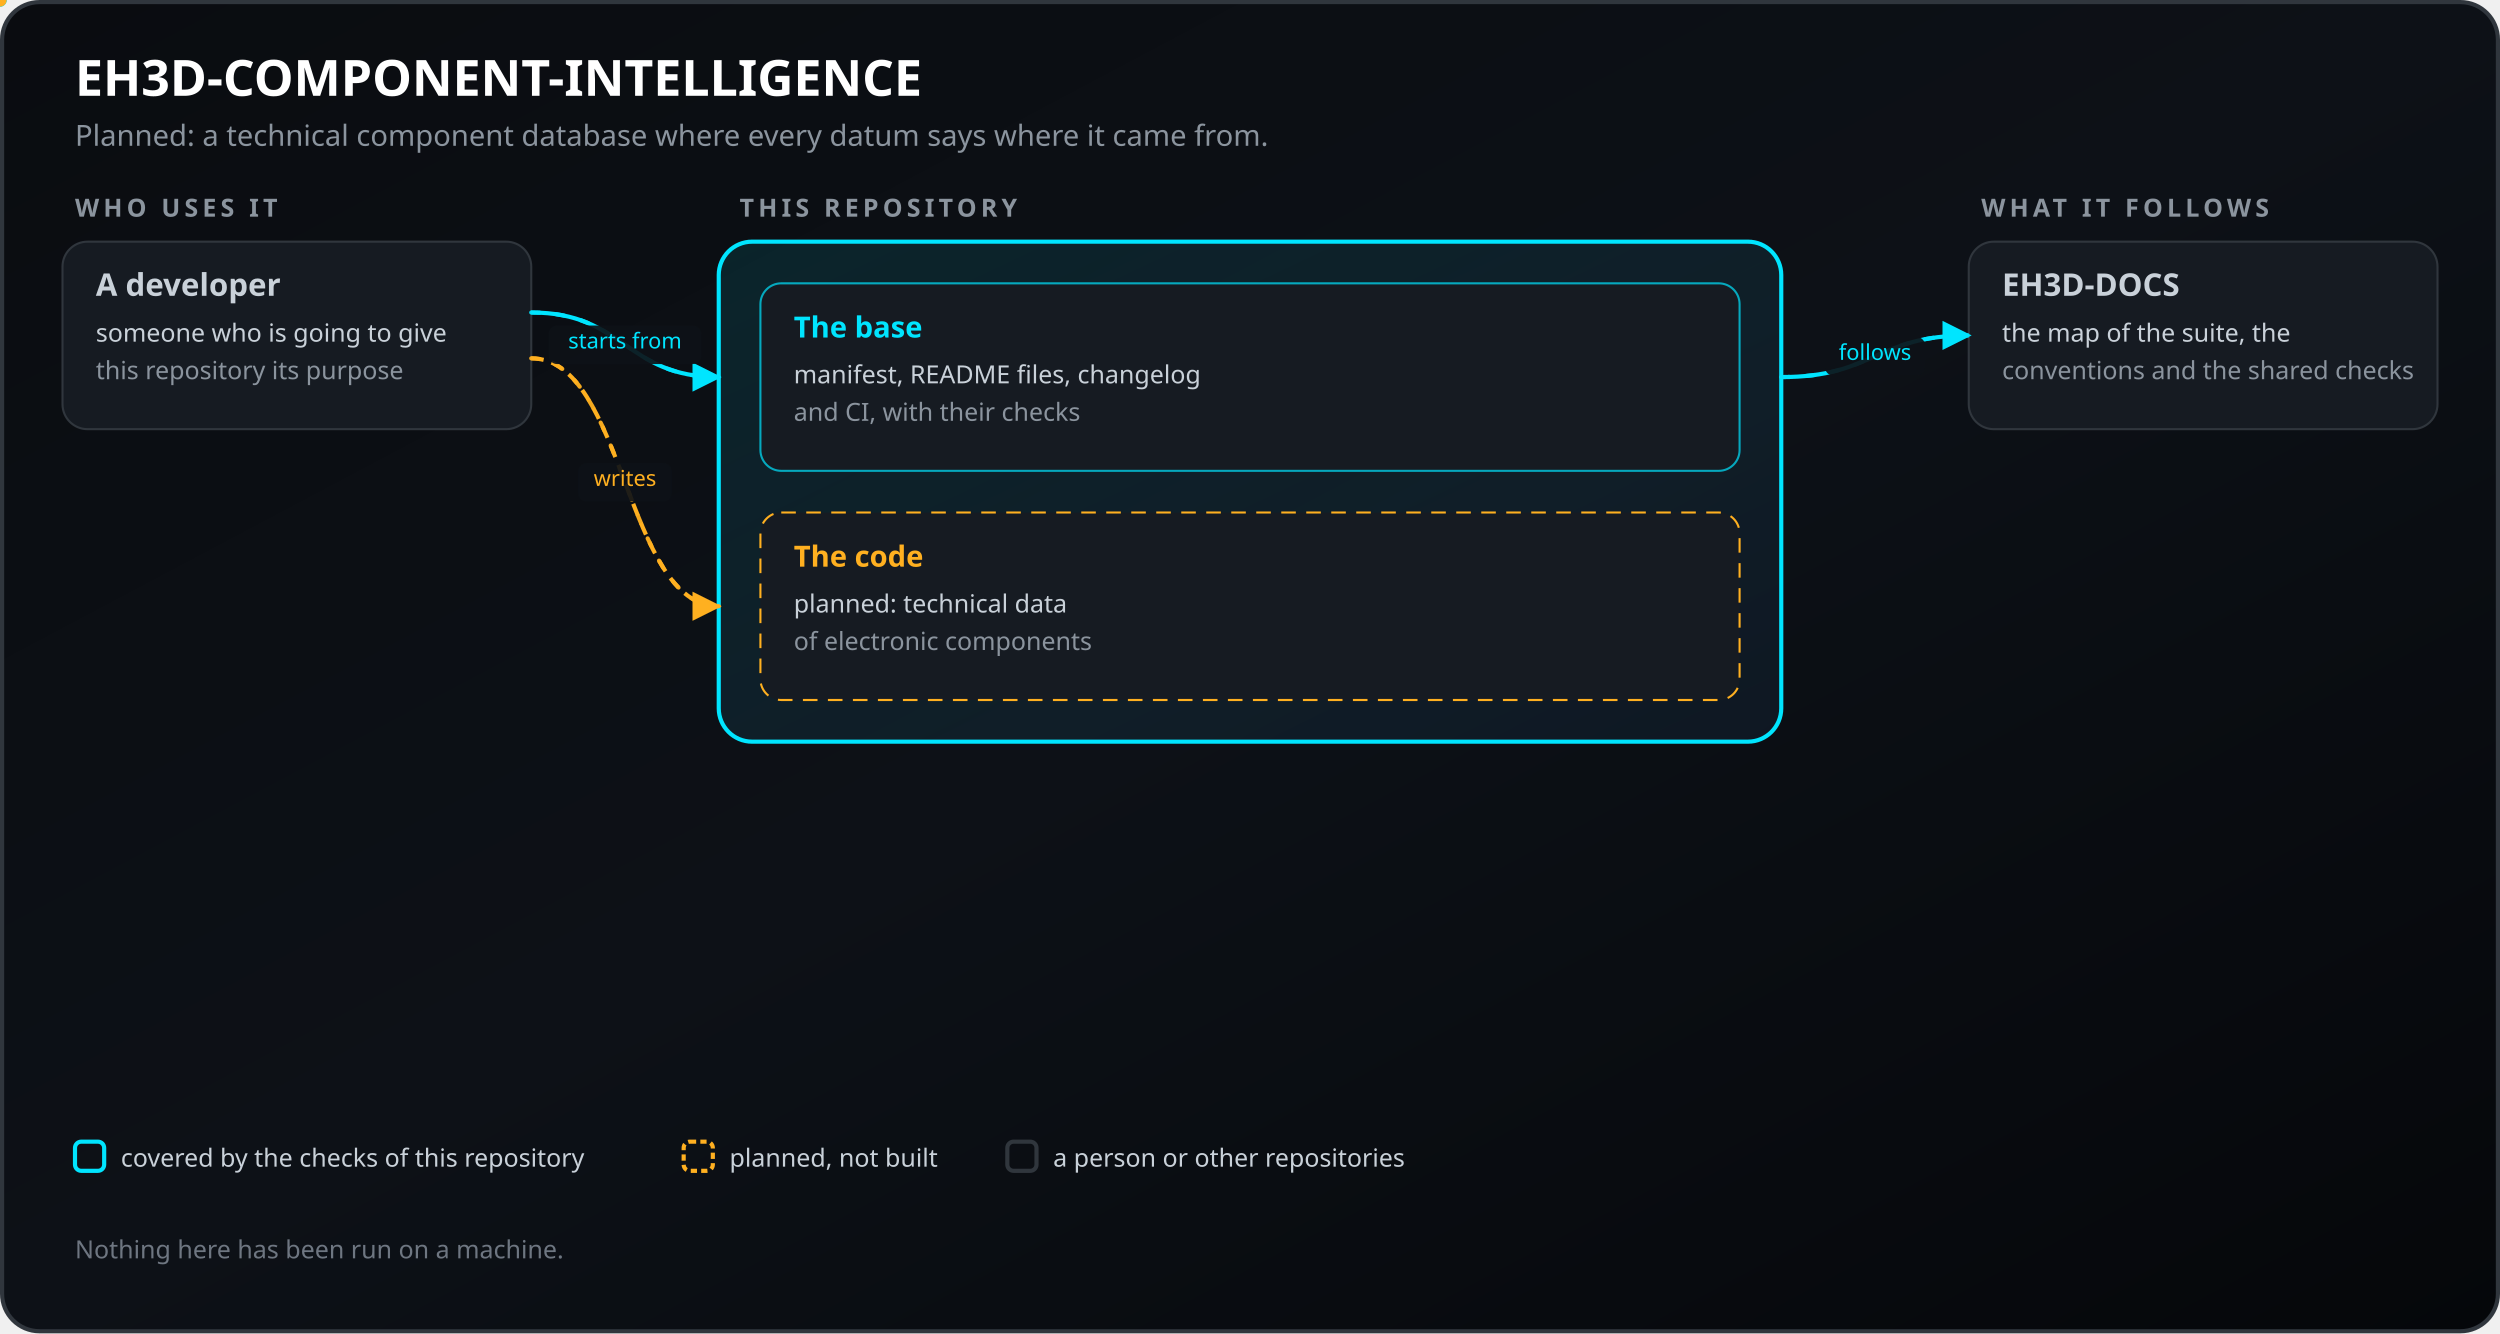
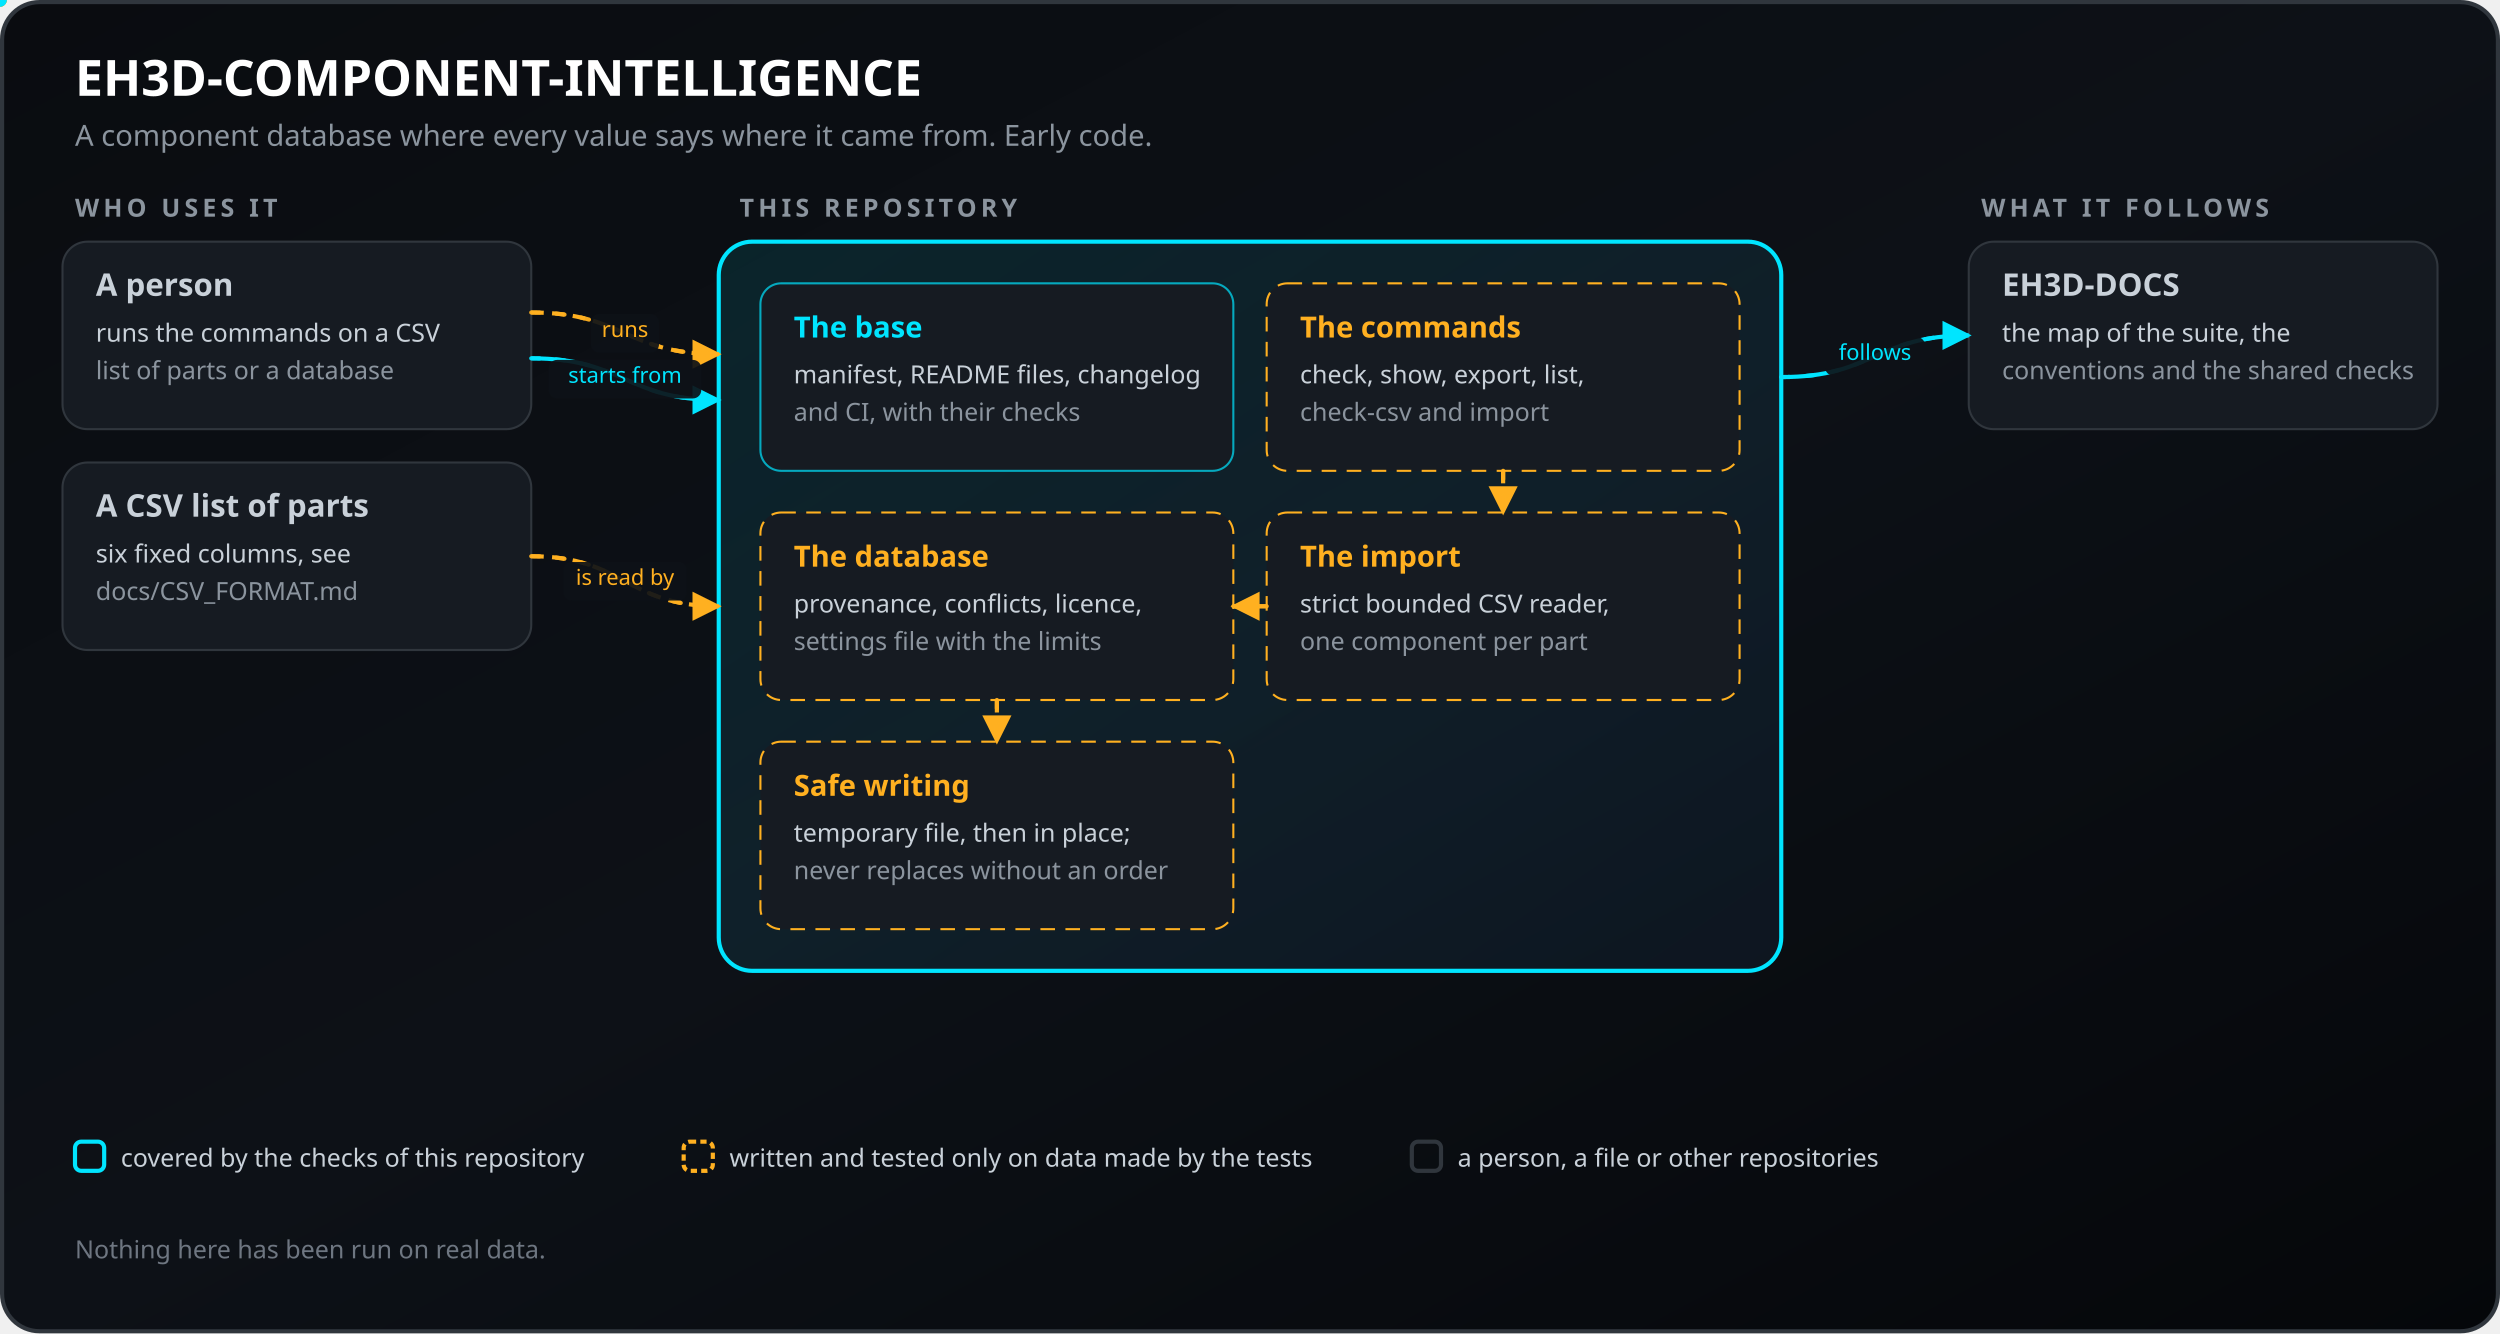
<svg xmlns="http://www.w3.org/2000/svg" viewBox="0 0 1200 640" width="1200" height="640" role="img" aria-labelledby="t d" font-family="'Segoe UI','Noto Sans','Noto Sans CJK SC','Microsoft YaHei','Yu Gothic','Helvetica Neue',Helvetica,Arial,sans-serif">
  <defs>
    <linearGradient id="bg" x1="0" y1="0" x2="1" y2="1">
      <stop offset="0" stop-color="#0A0C10" />
      <stop offset="0.5" stop-color="#0D1117" />
      <stop offset="1" stop-color="#05070A" />
    </linearGradient>
    <linearGradient id="card" x1="0" y1="0" x2="1" y2="1">
      <stop offset="0" stop-color="#121821" />
      <stop offset="1" stop-color="#0B0F15" />
    </linearGradient>
    <linearGradient id="line" x1="0" y1="0" x2="1" y2="0">
      <stop offset="0" stop-color="#00E5FF" />
      <stop offset="1" stop-color="#FF0055" />
    </linearGradient>
    <filter id="glow" x="-50%" y="-50%" width="200%" height="200%">
      <feGaussianBlur stdDeviation="3" result="b" />
      <feMerge>
        <feMergeNode in="b" />
        <feMergeNode in="SourceGraphic" />
      </feMerge>
    </filter>
    <linearGradient id="svc" x1="0" y1="0" x2="1" y2="1">
      <stop offset="0" stop-color="#00E5FF" stop-opacity="0.10" />
      <stop offset="1" stop-color="#4DA3FF" stop-opacity="0.06" />
    </linearGradient>
    <marker id="m00E5FF" viewBox="0 0 10 10" refX="9" refY="5" markerWidth="7" markerHeight="7" orient="auto-start-reverse">
      <path d="M0 0L10 5L0 10z" fill="#00E5FF" />
    </marker>
    <marker id="mFFB020" viewBox="0 0 10 10" refX="9" refY="5" markerWidth="7" markerHeight="7" orient="auto-start-reverse">
      <path d="M0 0L10 5L0 10z" fill="#FFB020" />
    </marker>
    <marker id="m30363D" viewBox="0 0 10 10" refX="9" refY="5" markerWidth="7" markerHeight="7" orient="auto-start-reverse">
      <path d="M0 0L10 5L0 10z" fill="#8B949E" />
    </marker>
  </defs>
  <rect x="1" y="1" width="1198" height="638" rx="18" fill="url(#bg)" stroke="#30363D" stroke-width="2" />
  <text x="36" y="46" font-family="'Segoe UI','Noto Sans','Noto Sans CJK SC','Microsoft YaHei','Yu Gothic','Helvetica Neue',Helvetica,Arial,sans-serif" font-size="24" font-weight="700" fill="#FFFFFF" text-anchor="start">EH3D-COMPONENT-INTELLIGENCE</text>
-   <text x="36" y="70" font-family="'Segoe UI','Noto Sans','Noto Sans CJK SC','Microsoft YaHei','Yu Gothic','Helvetica Neue',Helvetica,Arial,sans-serif" font-size="14" font-weight="400" fill="#8B949E" text-anchor="start">Planned: a technical component database where every datum says where it came from.</text>
+   <text x="36" y="70" font-family="'Segoe UI','Noto Sans','Noto Sans CJK SC','Microsoft YaHei','Yu Gothic','Helvetica Neue',Helvetica,Arial,sans-serif" font-size="14" font-weight="400" fill="#8B949E" text-anchor="start">A component database where every value says where it came from. Early code.</text>
  <text x="36" y="104" font-family="'Segoe UI','Noto Sans','Noto Sans CJK SC','Microsoft YaHei','Yu Gothic','Helvetica Neue',Helvetica,Arial,sans-serif" font-size="12" font-weight="700" fill="#8B949E" text-anchor="start" letter-spacing="2">WHO USES IT</text>
  <text x="355" y="104" font-family="'Segoe UI','Noto Sans','Noto Sans CJK SC','Microsoft YaHei','Yu Gothic','Helvetica Neue',Helvetica,Arial,sans-serif" font-size="12" font-weight="700" fill="#8B949E" text-anchor="start" letter-spacing="2">THIS REPOSITORY</text>
  <text x="951" y="104" font-family="'Segoe UI','Noto Sans','Noto Sans CJK SC','Microsoft YaHei','Yu Gothic','Helvetica Neue',Helvetica,Arial,sans-serif" font-size="12" font-weight="700" fill="#8B949E" text-anchor="start" letter-spacing="2">WHAT IT FOLLOWS</text>
-   <rect x="345" y="116" width="510" height="240" rx="16" fill="url(#svc)" stroke="#00E5FF" stroke-width="2">
+   <rect x="345" y="116" width="510" height="350" rx="16" fill="url(#svc)" stroke="#00E5FF" stroke-width="2">
    <animate attributeName="stroke-opacity" values="0.55;1;0.55" dur="4s" repeatCount="indefinite" />
  </rect>
  <rect x="30" y="116" width="225" height="90" rx="12" fill="#161B22" stroke="#30363D" stroke-width="1" />
-   <text x="46" y="142" font-family="'Segoe UI','Noto Sans','Noto Sans CJK SC','Microsoft YaHei','Yu Gothic','Helvetica Neue',Helvetica,Arial,sans-serif" font-size="15" font-weight="700" fill="#C9D1D9" text-anchor="start">A developer</text>
-   <text x="46" y="164" font-family="'Segoe UI','Noto Sans','Noto Sans CJK SC','Microsoft YaHei','Yu Gothic','Helvetica Neue',Helvetica,Arial,sans-serif" font-size="12" font-weight="400" fill="#C9D1D9" text-anchor="start">someone who is going to give</text>
-   <text x="46" y="182" font-family="'Segoe UI','Noto Sans','Noto Sans CJK SC','Microsoft YaHei','Yu Gothic','Helvetica Neue',Helvetica,Arial,sans-serif" font-size="12" font-weight="400" fill="#8B949E" text-anchor="start">this repository its purpose</text>
-   <rect x="365" y="136" width="470" height="90" rx="10" fill="#161B22" stroke="#00E5FF" stroke-width="1" stroke-opacity="0.7">
+   <text x="46" y="142" font-family="'Segoe UI','Noto Sans','Noto Sans CJK SC','Microsoft YaHei','Yu Gothic','Helvetica Neue',Helvetica,Arial,sans-serif" font-size="15" font-weight="700" fill="#C9D1D9" text-anchor="start">A person</text>
+   <text x="46" y="164" font-family="'Segoe UI','Noto Sans','Noto Sans CJK SC','Microsoft YaHei','Yu Gothic','Helvetica Neue',Helvetica,Arial,sans-serif" font-size="12" font-weight="400" fill="#C9D1D9" text-anchor="start">runs the commands on a CSV</text>
+   <text x="46" y="182" font-family="'Segoe UI','Noto Sans','Noto Sans CJK SC','Microsoft YaHei','Yu Gothic','Helvetica Neue',Helvetica,Arial,sans-serif" font-size="12" font-weight="400" fill="#8B949E" text-anchor="start">list of parts or a database</text>
+   <rect x="30" y="222" width="225" height="90" rx="12" fill="#161B22" stroke="#30363D" stroke-width="1" />
+   <text x="46" y="248" font-family="'Segoe UI','Noto Sans','Noto Sans CJK SC','Microsoft YaHei','Yu Gothic','Helvetica Neue',Helvetica,Arial,sans-serif" font-size="15" font-weight="700" fill="#C9D1D9" text-anchor="start">A CSV list of parts</text>
+   <text x="46" y="270" font-family="'Segoe UI','Noto Sans','Noto Sans CJK SC','Microsoft YaHei','Yu Gothic','Helvetica Neue',Helvetica,Arial,sans-serif" font-size="12" font-weight="400" fill="#C9D1D9" text-anchor="start">six fixed columns, see</text>
+   <text x="46" y="288" font-family="'Segoe UI','Noto Sans','Noto Sans CJK SC','Microsoft YaHei','Yu Gothic','Helvetica Neue',Helvetica,Arial,sans-serif" font-size="12" font-weight="400" fill="#8B949E" text-anchor="start">docs/CSV_FORMAT.md</text>
+   <rect x="365" y="136" width="227" height="90" rx="10" fill="#161B22" stroke="#00E5FF" stroke-width="1" stroke-opacity="0.7">
    <animate attributeName="stroke-opacity" values="0.45;1;0.45;0.45" keyTimes="0;0.08;0.2;1" dur="6s" begin="0s" repeatCount="indefinite" />
    <animate attributeName="stroke-width" values="1;2.4;1;1" keyTimes="0;0.08;0.2;1" dur="6s" begin="0s" repeatCount="indefinite" />
  </rect>
  <text x="381" y="162" font-family="'Segoe UI','Noto Sans','Noto Sans CJK SC','Microsoft YaHei','Yu Gothic','Helvetica Neue',Helvetica,Arial,sans-serif" font-size="14" font-weight="700" fill="#00E5FF" text-anchor="start">The base</text>
  <text x="381" y="184" font-family="'Segoe UI','Noto Sans','Noto Sans CJK SC','Microsoft YaHei','Yu Gothic','Helvetica Neue',Helvetica,Arial,sans-serif" font-size="12" font-weight="400" fill="#C9D1D9" text-anchor="start">manifest, README files, changelog</text>
  <text x="381" y="202" font-family="'Segoe UI','Noto Sans','Noto Sans CJK SC','Microsoft YaHei','Yu Gothic','Helvetica Neue',Helvetica,Arial,sans-serif" font-size="12" font-weight="400" fill="#8B949E" text-anchor="start">and CI, with their checks</text>
-   <rect x="365" y="246" width="470" height="90" rx="10" fill="#161B22" stroke="#FFB020" stroke-width="1" stroke-dasharray="7 5">
+   <rect x="608" y="136" width="227" height="90" rx="10" fill="#161B22" stroke="#FFB020" stroke-width="1" stroke-dasharray="7 5">
    <animate attributeName="stroke-opacity" values="0.45;1;0.45;0.45" keyTimes="0;0.08;0.2;1" dur="6s" begin="1s" repeatCount="indefinite" />
    <animate attributeName="stroke-width" values="1;2.4;1;1" keyTimes="0;0.08;0.2;1" dur="6s" begin="1s" repeatCount="indefinite" />
  </rect>
-   <text x="381" y="272" font-family="'Segoe UI','Noto Sans','Noto Sans CJK SC','Microsoft YaHei','Yu Gothic','Helvetica Neue',Helvetica,Arial,sans-serif" font-size="14" font-weight="700" fill="#FFB020" text-anchor="start">The code</text>
-   <text x="381" y="294" font-family="'Segoe UI','Noto Sans','Noto Sans CJK SC','Microsoft YaHei','Yu Gothic','Helvetica Neue',Helvetica,Arial,sans-serif" font-size="12" font-weight="400" fill="#C9D1D9" text-anchor="start">planned: technical data</text>
-   <text x="381" y="312" font-family="'Segoe UI','Noto Sans','Noto Sans CJK SC','Microsoft YaHei','Yu Gothic','Helvetica Neue',Helvetica,Arial,sans-serif" font-size="12" font-weight="400" fill="#8B949E" text-anchor="start">of electronic components</text>
+   <text x="624" y="162" font-family="'Segoe UI','Noto Sans','Noto Sans CJK SC','Microsoft YaHei','Yu Gothic','Helvetica Neue',Helvetica,Arial,sans-serif" font-size="14" font-weight="700" fill="#FFB020" text-anchor="start">The commands</text>
+   <text x="624" y="184" font-family="'Segoe UI','Noto Sans','Noto Sans CJK SC','Microsoft YaHei','Yu Gothic','Helvetica Neue',Helvetica,Arial,sans-serif" font-size="12" font-weight="400" fill="#C9D1D9" text-anchor="start">check, show, export, list,</text>
+   <text x="624" y="202" font-family="'Segoe UI','Noto Sans','Noto Sans CJK SC','Microsoft YaHei','Yu Gothic','Helvetica Neue',Helvetica,Arial,sans-serif" font-size="12" font-weight="400" fill="#8B949E" text-anchor="start">check-csv and import</text>
+   <rect x="365" y="246" width="227" height="90" rx="10" fill="#161B22" stroke="#FFB020" stroke-width="1" stroke-dasharray="7 5">
+     <animate attributeName="stroke-opacity" values="0.45;1;0.45;0.45" keyTimes="0;0.08;0.2;1" dur="6s" begin="2s" repeatCount="indefinite" />
+     <animate attributeName="stroke-width" values="1;2.4;1;1" keyTimes="0;0.08;0.2;1" dur="6s" begin="2s" repeatCount="indefinite" />
+   </rect>
+   <text x="381" y="272" font-family="'Segoe UI','Noto Sans','Noto Sans CJK SC','Microsoft YaHei','Yu Gothic','Helvetica Neue',Helvetica,Arial,sans-serif" font-size="14" font-weight="700" fill="#FFB020" text-anchor="start">The database</text>
+   <text x="381" y="294" font-family="'Segoe UI','Noto Sans','Noto Sans CJK SC','Microsoft YaHei','Yu Gothic','Helvetica Neue',Helvetica,Arial,sans-serif" font-size="12" font-weight="400" fill="#C9D1D9" text-anchor="start">provenance, conflicts, licence,</text>
+   <text x="381" y="312" font-family="'Segoe UI','Noto Sans','Noto Sans CJK SC','Microsoft YaHei','Yu Gothic','Helvetica Neue',Helvetica,Arial,sans-serif" font-size="12" font-weight="400" fill="#8B949E" text-anchor="start">settings file with the limits</text>
+   <rect x="608" y="246" width="227" height="90" rx="10" fill="#161B22" stroke="#FFB020" stroke-width="1" stroke-dasharray="7 5">
+     <animate attributeName="stroke-opacity" values="0.45;1;0.45;0.45" keyTimes="0;0.08;0.2;1" dur="6s" begin="3s" repeatCount="indefinite" />
+     <animate attributeName="stroke-width" values="1;2.4;1;1" keyTimes="0;0.08;0.2;1" dur="6s" begin="3s" repeatCount="indefinite" />
+   </rect>
+   <text x="624" y="272" font-family="'Segoe UI','Noto Sans','Noto Sans CJK SC','Microsoft YaHei','Yu Gothic','Helvetica Neue',Helvetica,Arial,sans-serif" font-size="14" font-weight="700" fill="#FFB020" text-anchor="start">The import</text>
+   <text x="624" y="294" font-family="'Segoe UI','Noto Sans','Noto Sans CJK SC','Microsoft YaHei','Yu Gothic','Helvetica Neue',Helvetica,Arial,sans-serif" font-size="12" font-weight="400" fill="#C9D1D9" text-anchor="start">strict bounded CSV reader,</text>
+   <text x="624" y="312" font-family="'Segoe UI','Noto Sans','Noto Sans CJK SC','Microsoft YaHei','Yu Gothic','Helvetica Neue',Helvetica,Arial,sans-serif" font-size="12" font-weight="400" fill="#8B949E" text-anchor="start">one component per part</text>
+   <rect x="365" y="356" width="227" height="90" rx="10" fill="#161B22" stroke="#FFB020" stroke-width="1" stroke-dasharray="7 5">
+     <animate attributeName="stroke-opacity" values="0.45;1;0.45;0.45" keyTimes="0;0.08;0.2;1" dur="6s" begin="4s" repeatCount="indefinite" />
+     <animate attributeName="stroke-width" values="1;2.4;1;1" keyTimes="0;0.08;0.2;1" dur="6s" begin="4s" repeatCount="indefinite" />
+   </rect>
+   <text x="381" y="382" font-family="'Segoe UI','Noto Sans','Noto Sans CJK SC','Microsoft YaHei','Yu Gothic','Helvetica Neue',Helvetica,Arial,sans-serif" font-size="14" font-weight="700" fill="#FFB020" text-anchor="start">Safe writing</text>
+   <text x="381" y="404" font-family="'Segoe UI','Noto Sans','Noto Sans CJK SC','Microsoft YaHei','Yu Gothic','Helvetica Neue',Helvetica,Arial,sans-serif" font-size="12" font-weight="400" fill="#C9D1D9" text-anchor="start">temporary file, then in place;</text>
+   <text x="381" y="422" font-family="'Segoe UI','Noto Sans','Noto Sans CJK SC','Microsoft YaHei','Yu Gothic','Helvetica Neue',Helvetica,Arial,sans-serif" font-size="12" font-weight="400" fill="#8B949E" text-anchor="start">never replaces without an order</text>
  <rect x="945" y="116" width="225" height="90" rx="12" fill="#161B22" stroke="#30363D" stroke-width="1" />
  <text x="961" y="142" font-family="'Segoe UI','Noto Sans','Noto Sans CJK SC','Microsoft YaHei','Yu Gothic','Helvetica Neue',Helvetica,Arial,sans-serif" font-size="15" font-weight="700" fill="#C9D1D9" text-anchor="start">EH3D-DOCS</text>
  <text x="961" y="164" font-family="'Segoe UI','Noto Sans','Noto Sans CJK SC','Microsoft YaHei','Yu Gothic','Helvetica Neue',Helvetica,Arial,sans-serif" font-size="12" font-weight="400" fill="#C9D1D9" text-anchor="start">the map of the suite, the</text>
  <text x="961" y="182" font-family="'Segoe UI','Noto Sans','Noto Sans CJK SC','Microsoft YaHei','Yu Gothic','Helvetica Neue',Helvetica,Arial,sans-serif" font-size="12" font-weight="400" fill="#8B949E" text-anchor="start">conventions and the shared checks</text>
-   <path id="p0" d="M255 150 C300 150 300 181 345 181" stroke="#00E5FF" stroke-width="2" fill="none" marker-end="url(#m00E5FF)" />
-   <path d="M255 150 C300 150 300 181 345 181" stroke="#00E5FF" stroke-width="2" fill="none" stroke-linecap="round" stroke-dasharray="4 8" opacity="0.95">
+   <path id="p0" d="M255 150 C300 150 300 170 345 170" stroke="#FFB020" stroke-width="2" fill="none" stroke-dasharray="6 4" marker-end="url(#mFFB020)" />
+   <path d="M255 150 C300 150 300 170 345 170" stroke="#FFB020" stroke-width="2" fill="none" stroke-linecap="round" stroke-dasharray="4 8" opacity="0.95">
    <animate attributeName="stroke-dashoffset" from="0" to="-24" dur="1.2s" repeatCount="indefinite" />
  </path>
-   <circle r="3.2" fill="#00E5FF">
+   <circle r="3.2" fill="#FFB020">
    <animateMotion dur="1.8s" begin="0.00s" repeatCount="indefinite">
      <mpath href="#p0" />
    </animateMotion>
    <animate attributeName="opacity" values="0;1;1;0" keyTimes="0;0.15;0.85;1" dur="1.8s" begin="0.00s" repeatCount="indefinite" />
  </circle>
-   <path id="p1" d="M855 181 C900 181 900 161 945 161" stroke="#00E5FF" stroke-width="2" fill="none" marker-end="url(#m00E5FF)" />
-   <path d="M855 181 C900 181 900 161 945 161" stroke="#00E5FF" stroke-width="2" fill="none" stroke-linecap="round" stroke-dasharray="4 8" opacity="0.95">
+   <path id="p1" d="M255 267 C300 267 300 291 345 291" stroke="#FFB020" stroke-width="2" fill="none" stroke-dasharray="6 4" marker-end="url(#mFFB020)" />
+   <path d="M255 267 C300 267 300 291 345 291" stroke="#FFB020" stroke-width="2" fill="none" stroke-linecap="round" stroke-dasharray="4 8" opacity="0.95">
    <animate attributeName="stroke-dashoffset" from="0" to="-24" dur="1.2s" repeatCount="indefinite" />
  </path>
-   <circle r="3.2" fill="#00E5FF">
+   <circle r="3.2" fill="#FFB020">
    <animateMotion dur="1.8s" begin="0.35s" repeatCount="indefinite">
      <mpath href="#p1" />
    </animateMotion>
    <animate attributeName="opacity" values="0;1;1;0" keyTimes="0;0.15;0.85;1" dur="1.8s" begin="0.35s" repeatCount="indefinite" />
  </circle>
-   <path id="p2" d="M255 172 C300 172 300 291 345 291" stroke="#FFB020" stroke-width="2" fill="none" stroke-dasharray="6 4" marker-end="url(#mFFB020)" />
-   <path d="M255 172 C300 172 300 291 345 291" stroke="#FFB020" stroke-width="2" fill="none" stroke-linecap="round" stroke-dasharray="4 8" opacity="0.95">
+   <path id="p2" d="M721.5 226 V246" stroke="#FFB020" stroke-width="2" fill="none" stroke-dasharray="6 4" marker-end="url(#mFFB020)" />
+   <path d="M721.5 226 V246" stroke="#FFB020" stroke-width="2" fill="none" stroke-linecap="round" stroke-dasharray="4 8" opacity="0.95">
    <animate attributeName="stroke-dashoffset" from="0" to="-24" dur="1.2s" repeatCount="indefinite" />
  </path>
  <circle r="3.2" fill="#FFB020">
    <animateMotion dur="1.8s" begin="0.70s" repeatCount="indefinite">
      <mpath href="#p2" />
    </animateMotion>
    <animate attributeName="opacity" values="0;1;1;0" keyTimes="0;0.15;0.85;1" dur="1.8s" begin="0.70s" repeatCount="indefinite" />
  </circle>
-   <rect x="263.395" y="156.25" width="73.21" height="18.5" rx="4" fill="#0D1117" opacity="0.92" />
-   <text x="300" y="167.25" font-family="'Segoe UI','Noto Sans','Noto Sans CJK SC','Microsoft YaHei','Yu Gothic','Helvetica Neue',Helvetica,Arial,sans-serif" font-size="10.5" font-weight="400" fill="#00E5FF" text-anchor="middle">starts from</text>
+   <path id="p3" d="M608 291 H592" stroke="#FFB020" stroke-width="2" fill="none" stroke-dasharray="6 4" marker-end="url(#mFFB020)" />
+   <path d="M608 291 H592" stroke="#FFB020" stroke-width="2" fill="none" stroke-linecap="round" stroke-dasharray="4 8" opacity="0.95">
+     <animate attributeName="stroke-dashoffset" from="0" to="-24" dur="1.2s" repeatCount="indefinite" />
+   </path>
+   <circle r="3.2" fill="#FFB020">
+     <animateMotion dur="1.8s" begin="1.05s" repeatCount="indefinite">
+       <mpath href="#p3" />
+     </animateMotion>
+     <animate attributeName="opacity" values="0;1;1;0" keyTimes="0;0.15;0.85;1" dur="1.8s" begin="1.05s" repeatCount="indefinite" />
+   </circle>
+   <path id="p4" d="M478.5 336 V356" stroke="#FFB020" stroke-width="2" fill="none" stroke-dasharray="6 4" marker-end="url(#mFFB020)" />
+   <path d="M478.5 336 V356" stroke="#FFB020" stroke-width="2" fill="none" stroke-linecap="round" stroke-dasharray="4 8" opacity="0.95">
+     <animate attributeName="stroke-dashoffset" from="0" to="-24" dur="1.2s" repeatCount="indefinite" />
+   </path>
+   <circle r="3.2" fill="#FFB020">
+     <animateMotion dur="1.8s" begin="1.40s" repeatCount="indefinite">
+       <mpath href="#p4" />
+     </animateMotion>
+     <animate attributeName="opacity" values="0;1;1;0" keyTimes="0;0.15;0.85;1" dur="1.8s" begin="1.40s" repeatCount="indefinite" />
+   </circle>
+   <path id="p5" d="M255 172 C300 172 300 192 345 192" stroke="#00E5FF" stroke-width="2" fill="none" marker-end="url(#m00E5FF)" />
+   <path d="M255 172 C300 172 300 192 345 192" stroke="#00E5FF" stroke-width="2" fill="none" stroke-linecap="round" stroke-dasharray="4 8" opacity="0.95">
+     <animate attributeName="stroke-dashoffset" from="0" to="-24" dur="1.2s" repeatCount="indefinite" />
+   </path>
+   <circle r="3.2" fill="#00E5FF">
+     <animateMotion dur="1.8s" begin="1.75s" repeatCount="indefinite">
+       <mpath href="#p5" />
+     </animateMotion>
+     <animate attributeName="opacity" values="0;1;1;0" keyTimes="0;0.15;0.85;1" dur="1.8s" begin="1.75s" repeatCount="indefinite" />
+   </circle>
+   <path id="p6" d="M855 181 C900 181 900 161 945 161" stroke="#00E5FF" stroke-width="2" fill="none" marker-end="url(#m00E5FF)" />
+   <path d="M855 181 C900 181 900 161 945 161" stroke="#00E5FF" stroke-width="2" fill="none" stroke-linecap="round" stroke-dasharray="4 8" opacity="0.95">
+     <animate attributeName="stroke-dashoffset" from="0" to="-24" dur="1.2s" repeatCount="indefinite" />
+   </path>
+   <circle r="3.2" fill="#00E5FF">
+     <animateMotion dur="1.8s" begin="2.10s" repeatCount="indefinite">
+       <mpath href="#p6" />
+     </animateMotion>
+     <animate attributeName="opacity" values="0;1;1;0" keyTimes="0;0.15;0.85;1" dur="1.8s" begin="2.10s" repeatCount="indefinite" />
+   </circle>
+   <rect x="283.66" y="150.75" width="32.68" height="18.5" rx="4" fill="#0D1117" opacity="0.92" />
+   <text x="300" y="161.75" font-family="'Segoe UI','Noto Sans','Noto Sans CJK SC','Microsoft YaHei','Yu Gothic','Helvetica Neue',Helvetica,Arial,sans-serif" font-size="10.5" font-weight="400" fill="#FFB020" text-anchor="middle">runs</text>
+   <rect x="270.43" y="269.75" width="59.14" height="18.5" rx="4" fill="#0D1117" opacity="0.92" />
+   <text x="300" y="280.75" font-family="'Segoe UI','Noto Sans','Noto Sans CJK SC','Microsoft YaHei','Yu Gothic','Helvetica Neue',Helvetica,Arial,sans-serif" font-size="10.5" font-weight="400" fill="#FFB020" text-anchor="middle">is read by</text>
+   <rect x="263.395" y="172.75" width="73.21" height="18.5" rx="4" fill="#0D1117" opacity="0.92" />
+   <text x="300" y="183.75" font-family="'Segoe UI','Noto Sans','Noto Sans CJK SC','Microsoft YaHei','Yu Gothic','Helvetica Neue',Helvetica,Arial,sans-serif" font-size="10.5" font-weight="400" fill="#00E5FF" text-anchor="middle">starts from</text>
  <rect x="875.995" y="161.75" width="48.01" height="18.5" rx="4" fill="#0D1117" opacity="0.92" />
  <text x="900" y="172.75" font-family="'Segoe UI','Noto Sans','Noto Sans CJK SC','Microsoft YaHei','Yu Gothic','Helvetica Neue',Helvetica,Arial,sans-serif" font-size="10.5" font-weight="400" fill="#00E5FF" text-anchor="middle">follows</text>
-   <rect x="277.57" y="222.25" width="44.86" height="18.5" rx="4" fill="#0D1117" opacity="0.92" />
-   <text x="300" y="233.25" font-family="'Segoe UI','Noto Sans','Noto Sans CJK SC','Microsoft YaHei','Yu Gothic','Helvetica Neue',Helvetica,Arial,sans-serif" font-size="10.5" font-weight="400" fill="#FFB020" text-anchor="middle">writes</text>
  <rect x="36" y="548" width="14" height="14" rx="3" fill="none" stroke="#00E5FF" stroke-width="2" />
  <text x="58" y="560" font-family="'Segoe UI','Noto Sans','Noto Sans CJK SC','Microsoft YaHei','Yu Gothic','Helvetica Neue',Helvetica,Arial,sans-serif" font-size="12" font-weight="400" fill="#C9D1D9" text-anchor="start">covered by the checks of this repository</text>
  <rect x="328.16" y="548" width="14" height="14" rx="3" fill="none" stroke="#FFB020" stroke-width="2" stroke-dasharray="3 2" />
-   <text x="350.16" y="560" font-family="'Segoe UI','Noto Sans','Noto Sans CJK SC','Microsoft YaHei','Yu Gothic','Helvetica Neue',Helvetica,Arial,sans-serif" font-size="12" font-weight="400" fill="#C9D1D9" text-anchor="start">planned, not built</text>
-   <rect x="483.52" y="548" width="14" height="14" rx="3" fill="none" stroke="#30363D" stroke-width="2" />
-   <text x="505.52" y="560" font-family="'Segoe UI','Noto Sans','Noto Sans CJK SC','Microsoft YaHei','Yu Gothic','Helvetica Neue',Helvetica,Arial,sans-serif" font-size="12" font-weight="400" fill="#C9D1D9" text-anchor="start">a person or other repositories</text>
-   <text x="36" y="604" font-family="'Segoe UI','Noto Sans','Noto Sans CJK SC','Microsoft YaHei','Yu Gothic','Helvetica Neue',Helvetica,Arial,sans-serif" font-size="12" font-weight="400" fill="#6E7681" text-anchor="start">Nothing here has been run on a machine.</text>
+   <text x="350.16" y="560" font-family="'Segoe UI','Noto Sans','Noto Sans CJK SC','Microsoft YaHei','Yu Gothic','Helvetica Neue',Helvetica,Arial,sans-serif" font-size="12" font-weight="400" fill="#C9D1D9" text-anchor="start">written and tested only on data made by the tests</text>
+   <rect x="677.68" y="548" width="14" height="14" rx="3" fill="none" stroke="#30363D" stroke-width="2" />
+   <text x="699.68" y="560" font-family="'Segoe UI','Noto Sans','Noto Sans CJK SC','Microsoft YaHei','Yu Gothic','Helvetica Neue',Helvetica,Arial,sans-serif" font-size="12" font-weight="400" fill="#C9D1D9" text-anchor="start">a person, a file or other repositories</text>
+   <text x="36" y="604" font-family="'Segoe UI','Noto Sans','Noto Sans CJK SC','Microsoft YaHei','Yu Gothic','Helvetica Neue',Helvetica,Arial,sans-serif" font-size="12" font-weight="400" fill="#6E7681" text-anchor="start">Nothing here has been run on real data.</text>
</svg>
